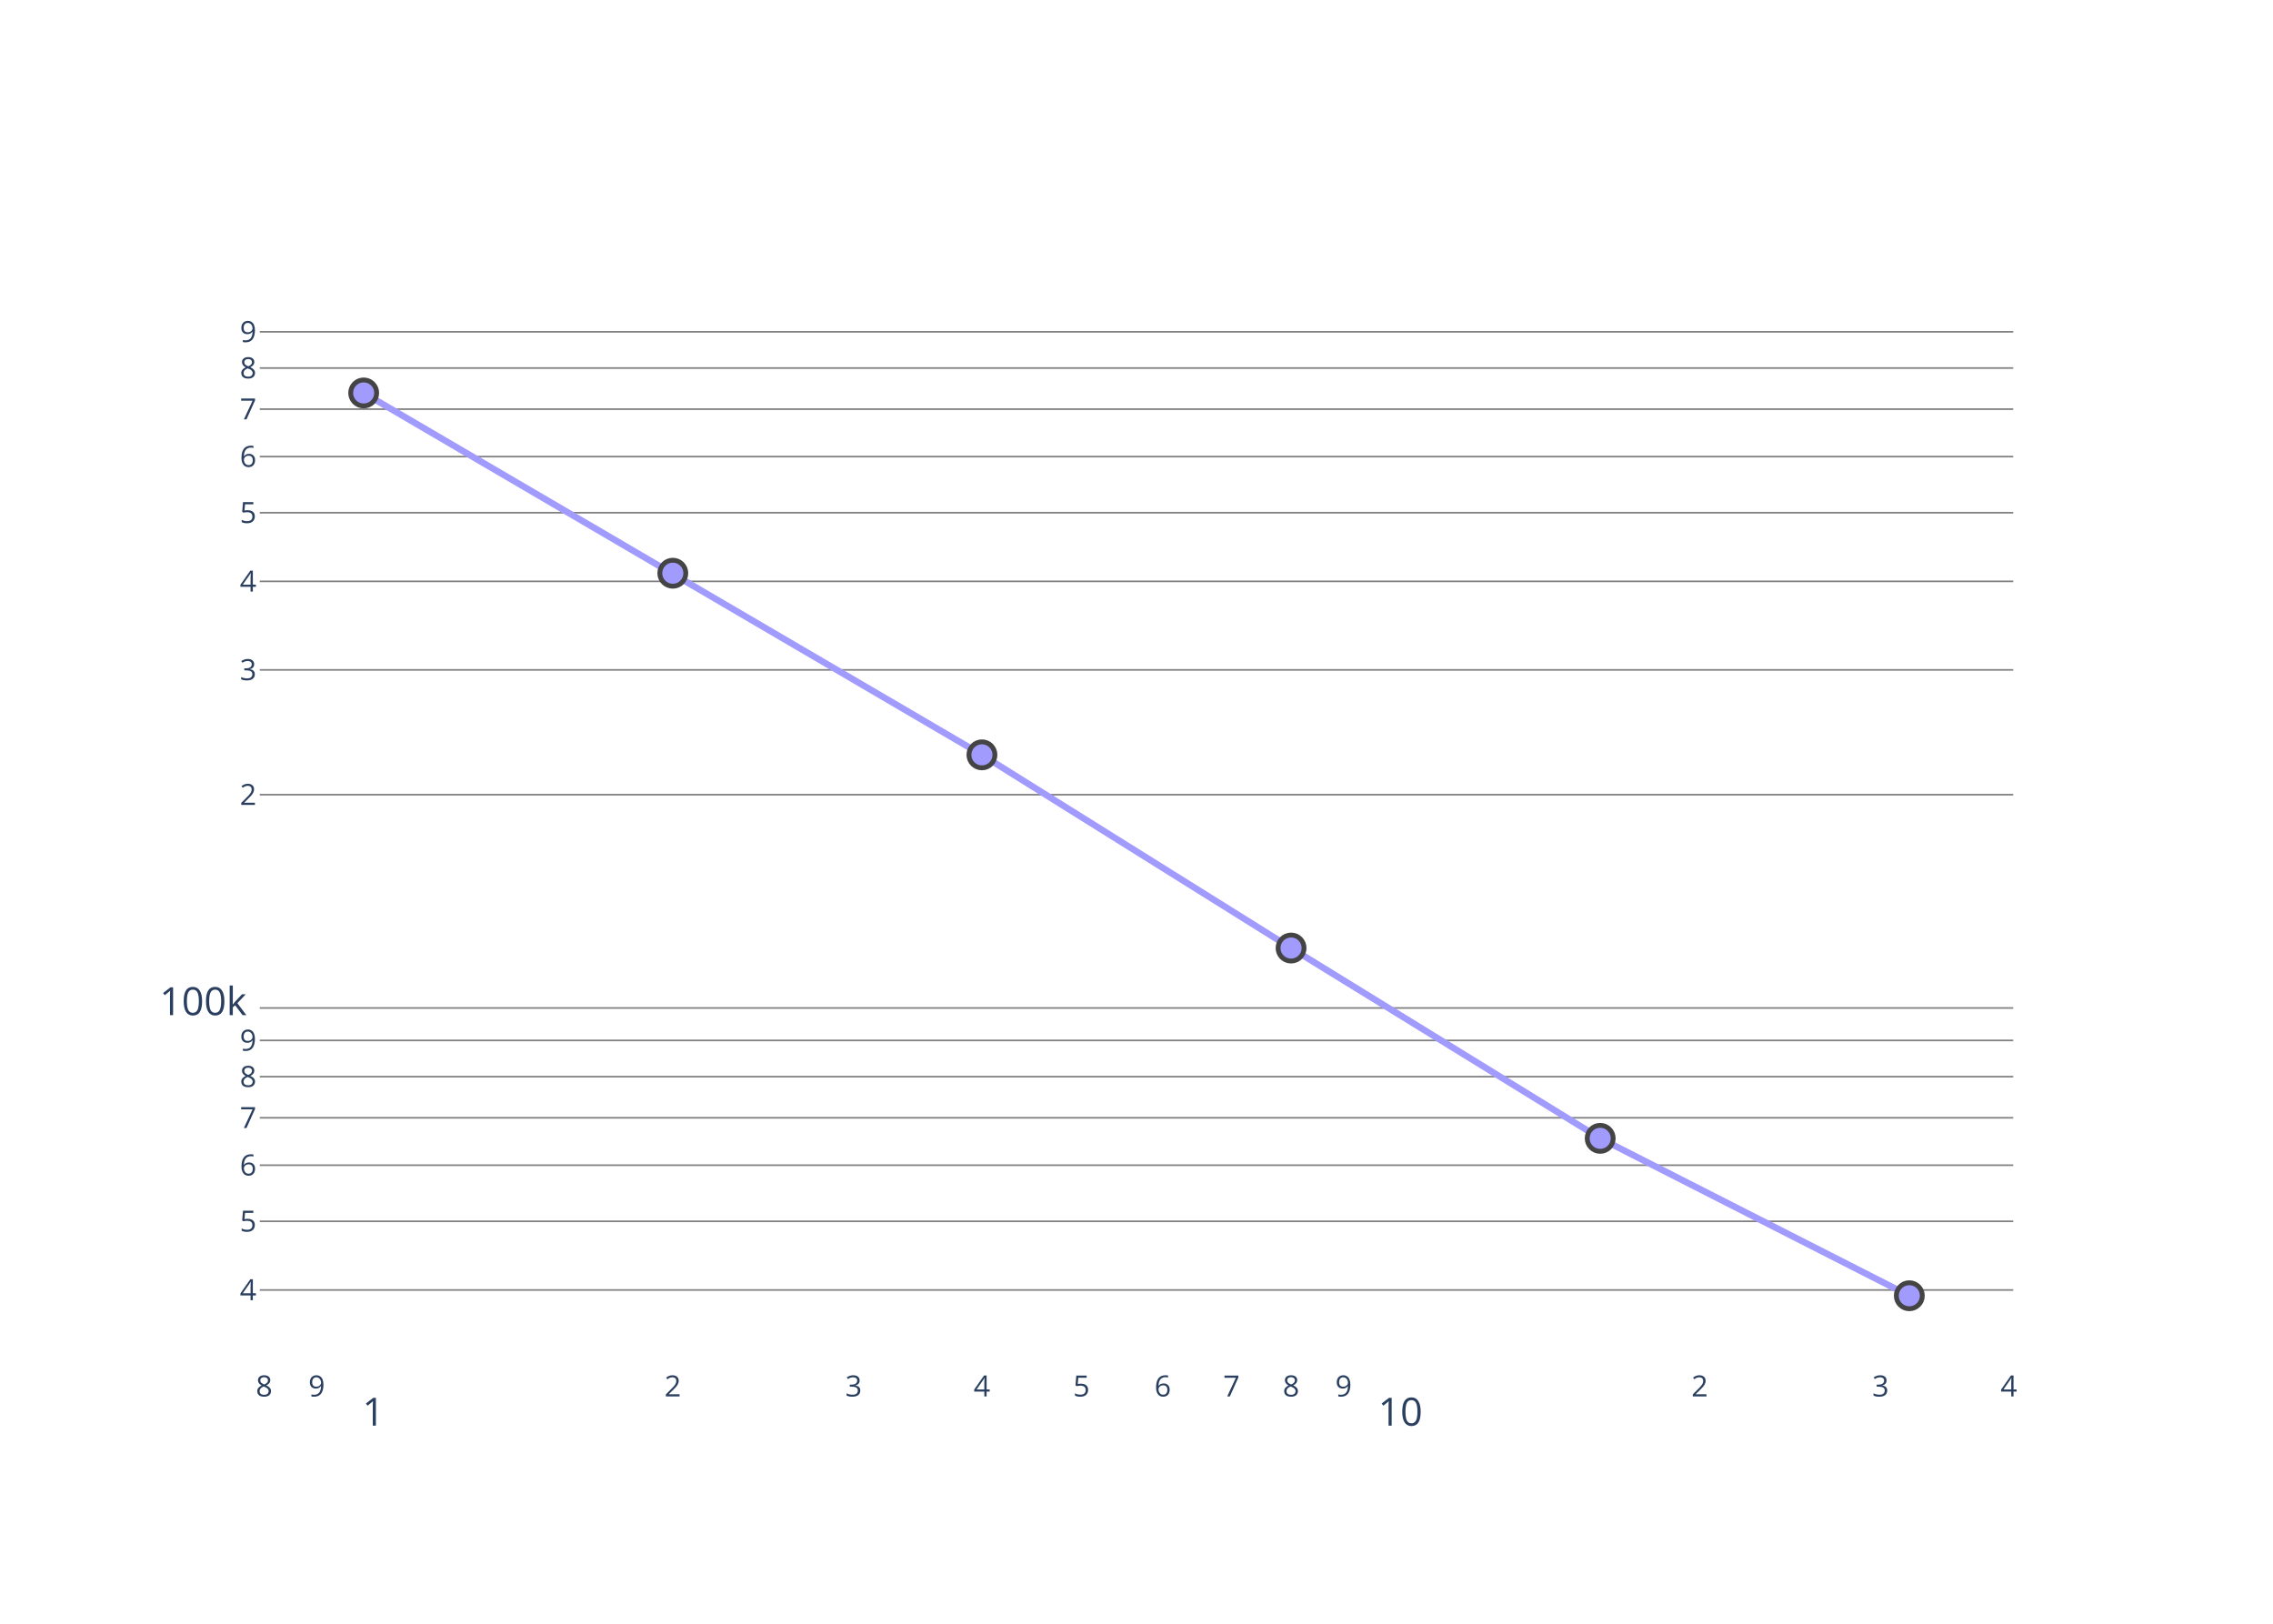
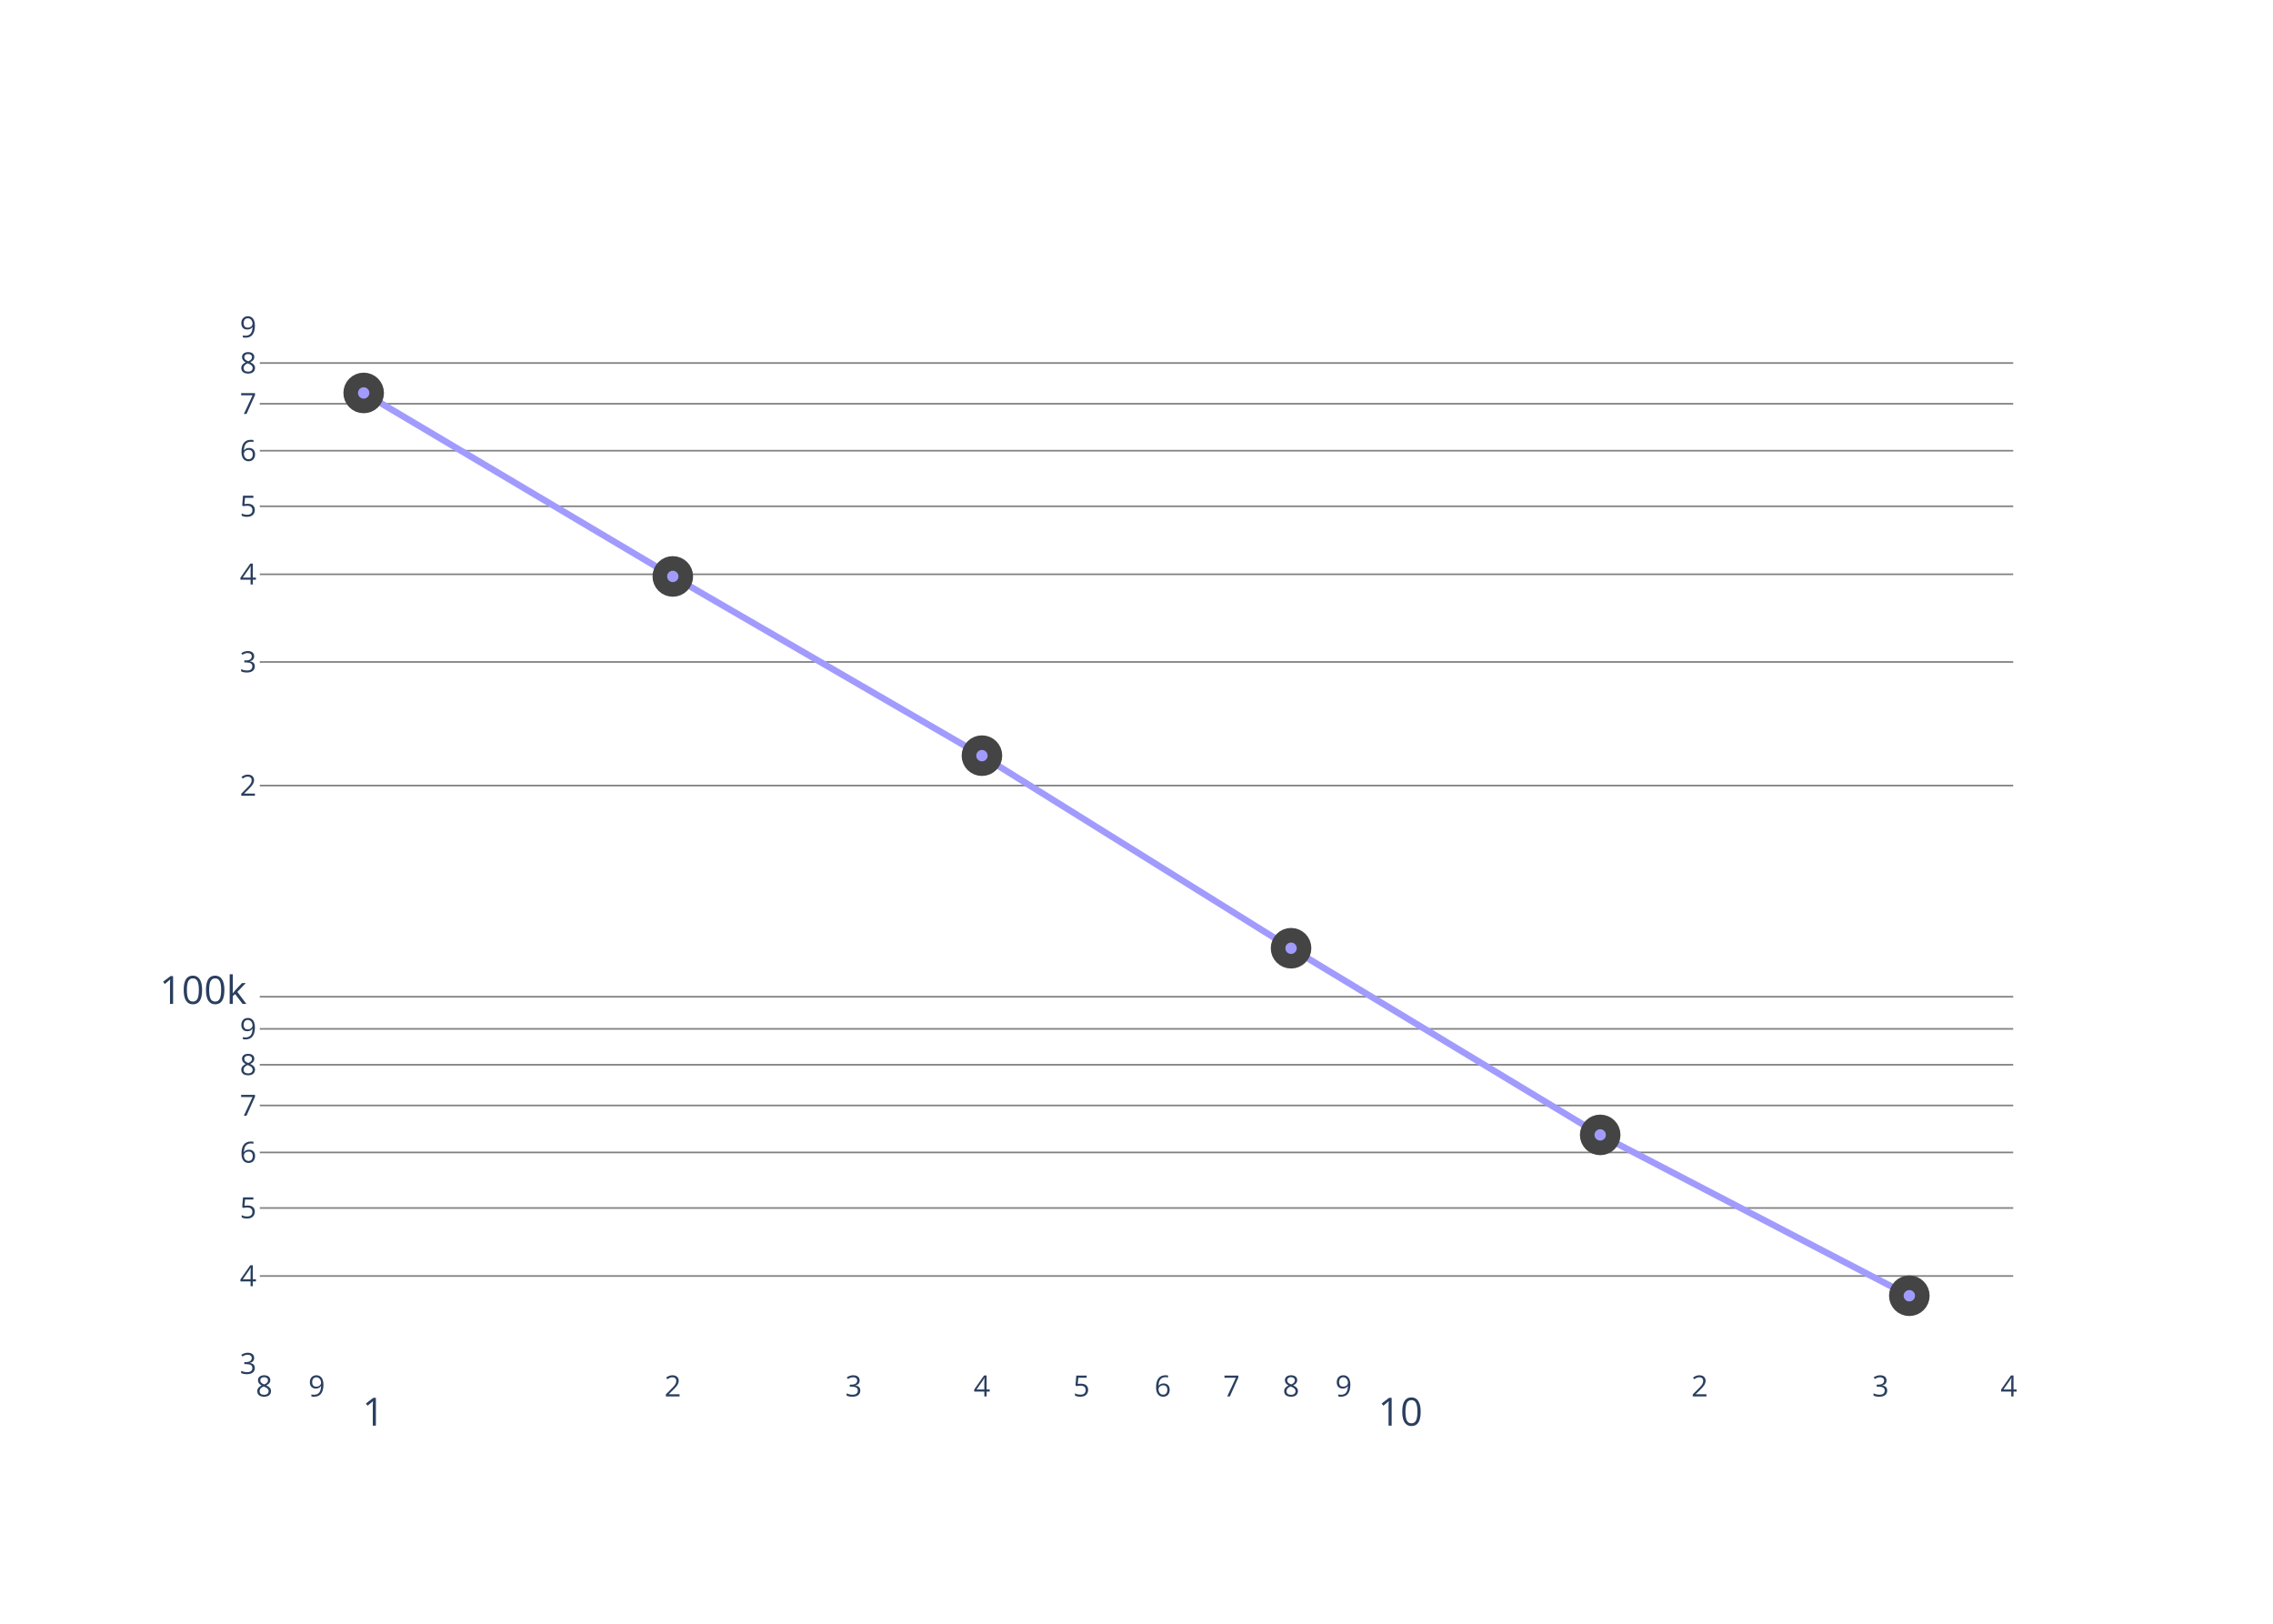
<svg xmlns="http://www.w3.org/2000/svg" class="main-svg" width="700" height="500" style="" viewBox="0 0 700 500">
  <rect x="0" y="0" width="700" height="500" style="fill: rgb(0, 0, 0); fill-opacity: 0;" />
-   <defs id="defs-adefb6">
+   <defs id="defs-1848a4">
    <g class="clips">
-       <clipPath id="clipadefb6xyplot" class="plotclip">
+       <clipPath id="clip1848a4xyplot" class="plotclip">
        <rect width="540" height="320" />
      </clipPath>
-       <clipPath class="axesclip" id="clipadefb6x">
+       <clipPath class="axesclip" id="clip1848a4x">
        <rect x="80" y="0" width="540" height="500" />
      </clipPath>
-       <clipPath class="axesclip" id="clipadefb6y">
+       <clipPath class="axesclip" id="clip1848a4y">
        <rect x="0" y="100" width="700" height="320" />
      </clipPath>
-       <clipPath class="axesclip" id="clipadefb6xy">
+       <clipPath class="axesclip" id="clip1848a4xy">
        <rect x="80" y="100" width="540" height="320" />
      </clipPath>
    </g>
    <g class="gradients" />
    <g class="patterns" />
  </defs>
  <g class="bglayer">
    <rect class="bg" x="80" y="100" width="540" height="320" style="fill: rgb(0, 0, 0); fill-opacity: 0; stroke-width: 0;" />
  </g>
  <g class="layer-below">
    <g class="imagelayer" />
    <g class="shapelayer" />
  </g>
  <g class="cartesianlayer">
    <g class="subplot xy">
      <g class="layer-subplot">
        <g class="shapelayer" />
        <g class="imagelayer" />
      </g>
      <g class="minor-gridlayer">
        <g class="x" />
        <g class="y" />
      </g>
      <g class="gridlayer">
        <g class="x">
          <path class="xgrid crisp" transform="translate(81.35,0)" d="M0,100v320" style="stroke: rgb(255, 255, 255); stroke-opacity: 1; stroke-width: 1px;" />
          <path class="xgrid crisp" transform="translate(97.53,0)" d="M0,100v320" style="stroke: rgb(255, 255, 255); stroke-opacity: 1; stroke-width: 1px;" />
          <path class="xgrid crisp" transform="translate(112,0)" d="M0,100v320" style="stroke: rgb(255, 255, 255); stroke-opacity: 1; stroke-width: 1px;" />
          <path class="xgrid crisp" transform="translate(207.2,0)" d="M0,100v320" style="stroke: rgb(255, 255, 255); stroke-opacity: 1; stroke-width: 1px;" />
          <path class="xgrid crisp" transform="translate(262.89,0)" d="M0,100v320" style="stroke: rgb(255, 255, 255); stroke-opacity: 1; stroke-width: 1px;" />
          <path class="xgrid crisp" transform="translate(302.4,0)" d="M0,100v320" style="stroke: rgb(255, 255, 255); stroke-opacity: 1; stroke-width: 1px;" />
          <path class="xgrid crisp" transform="translate(333.05,0)" d="M0,100v320" style="stroke: rgb(255, 255, 255); stroke-opacity: 1; stroke-width: 1px;" />
          <path class="xgrid crisp" transform="translate(358.09,0)" d="M0,100v320" style="stroke: rgb(255, 255, 255); stroke-opacity: 1; stroke-width: 1px;" />
          <path class="xgrid crisp" transform="translate(379.26,0)" d="M0,100v320" style="stroke: rgb(255, 255, 255); stroke-opacity: 1; stroke-width: 1px;" />
          <path class="xgrid crisp" transform="translate(397.6,0)" d="M0,100v320" style="stroke: rgb(255, 255, 255); stroke-opacity: 1; stroke-width: 1px;" />
          <path class="xgrid crisp" transform="translate(413.78,0)" d="M0,100v320" style="stroke: rgb(255, 255, 255); stroke-opacity: 1; stroke-width: 1px;" />
          <path class="xgrid crisp" transform="translate(428.25,0)" d="M0,100v320" style="stroke: rgb(255, 255, 255); stroke-opacity: 1; stroke-width: 1px;" />
          <path class="xgrid crisp" transform="translate(523.45,0)" d="M0,100v320" style="stroke: rgb(255, 255, 255); stroke-opacity: 1; stroke-width: 1px;" />
          <path class="xgrid crisp" transform="translate(579.14,0)" d="M0,100v320" style="stroke: rgb(255, 255, 255); stroke-opacity: 1; stroke-width: 1px;" />
          <path class="xgrid crisp" transform="translate(618.65,0)" d="M0,100v320" style="stroke: rgb(255, 255, 255); stroke-opacity: 1; stroke-width: 1px;" />
        </g>
        <g class="y">
-           <path class="ygrid crisp" transform="translate(0,397.23)" d="M80,0h540" style="stroke: rgb(128, 128, 128); stroke-opacity: 1; stroke-width: 0.5px;" />
-           <path class="ygrid crisp" transform="translate(0,376.08)" d="M80,0h540" style="stroke: rgb(128, 128, 128); stroke-opacity: 1; stroke-width: 0.5px;" />
-           <path class="ygrid crisp" transform="translate(0,358.8)" d="M80,0h540" style="stroke: rgb(128, 128, 128); stroke-opacity: 1; stroke-width: 0.5px;" />
-           <path class="ygrid crisp" transform="translate(0,344.2)" d="M80,0h540" style="stroke: rgb(128, 128, 128); stroke-opacity: 1; stroke-width: 0.5px;" />
-           <path class="ygrid crisp" transform="translate(0,331.54)" d="M80,0h540" style="stroke: rgb(128, 128, 128); stroke-opacity: 1; stroke-width: 0.5px;" />
-           <path class="ygrid crisp" transform="translate(0,320.38)" d="M80,0h540" style="stroke: rgb(128, 128, 128); stroke-opacity: 1; stroke-width: 0.5px;" />
-           <path class="ygrid crisp" transform="translate(0,310.39)" d="M80,0h540" style="stroke: rgb(128, 128, 128); stroke-opacity: 1; stroke-width: 0.5px;" />
-           <path class="ygrid crisp" transform="translate(0,244.71)" d="M80,0h540" style="stroke: rgb(128, 128, 128); stroke-opacity: 1; stroke-width: 0.5px;" />
-           <path class="ygrid crisp" transform="translate(0,206.28)" d="M80,0h540" style="stroke: rgb(128, 128, 128); stroke-opacity: 1; stroke-width: 0.5px;" />
-           <path class="ygrid crisp" transform="translate(0,179.02)" d="M80,0h540" style="stroke: rgb(128, 128, 128); stroke-opacity: 1; stroke-width: 0.5px;" />
-           <path class="ygrid crisp" transform="translate(0,157.88)" d="M80,0h540" style="stroke: rgb(128, 128, 128); stroke-opacity: 1; stroke-width: 0.5px;" />
-           <path class="ygrid crisp" transform="translate(0,140.6)" d="M80,0h540" style="stroke: rgb(128, 128, 128); stroke-opacity: 1; stroke-width: 0.5px;" />
-           <path class="ygrid crisp" transform="translate(0,125.99)" d="M80,0h540" style="stroke: rgb(128, 128, 128); stroke-opacity: 1; stroke-width: 0.5px;" />
-           <path class="ygrid crisp" transform="translate(0,113.33)" d="M80,0h540" style="stroke: rgb(128, 128, 128); stroke-opacity: 1; stroke-width: 0.5px;" />
-           <path class="ygrid crisp" transform="translate(0,102.17)" d="M80,0h540" style="stroke: rgb(128, 128, 128); stroke-opacity: 1; stroke-width: 0.5px;" />
+           <path class="ygrid crisp" transform="translate(0,392.92)" d="M80,0h540" style="stroke: rgb(128, 128, 128); stroke-opacity: 1; stroke-width: 0.5px;" />
+           <path class="ygrid crisp" transform="translate(0,371.98)" d="M80,0h540" style="stroke: rgb(128, 128, 128); stroke-opacity: 1; stroke-width: 0.5px;" />
+           <path class="ygrid crisp" transform="translate(0,354.87)" d="M80,0h540" style="stroke: rgb(128, 128, 128); stroke-opacity: 1; stroke-width: 0.5px;" />
+           <path class="ygrid crisp" transform="translate(0,340.4)" d="M80,0h540" style="stroke: rgb(128, 128, 128); stroke-opacity: 1; stroke-width: 0.5px;" />
+           <path class="ygrid crisp" transform="translate(0,327.87)" d="M80,0h540" style="stroke: rgb(128, 128, 128); stroke-opacity: 1; stroke-width: 0.5px;" />
+           <path class="ygrid crisp" transform="translate(0,316.82)" d="M80,0h540" style="stroke: rgb(128, 128, 128); stroke-opacity: 1; stroke-width: 0.5px;" />
+           <path class="ygrid crisp" transform="translate(0,306.93)" d="M80,0h540" style="stroke: rgb(128, 128, 128); stroke-opacity: 1; stroke-width: 0.5px;" />
+           <path class="ygrid crisp" transform="translate(0,241.89)" d="M80,0h540" style="stroke: rgb(128, 128, 128); stroke-opacity: 1; stroke-width: 0.5px;" />
+           <path class="ygrid crisp" transform="translate(0,203.84)" d="M80,0h540" style="stroke: rgb(128, 128, 128); stroke-opacity: 1; stroke-width: 0.5px;" />
+           <path class="ygrid crisp" transform="translate(0,176.84)" d="M80,0h540" style="stroke: rgb(128, 128, 128); stroke-opacity: 1; stroke-width: 0.5px;" />
+           <path class="ygrid crisp" transform="translate(0,155.9)" d="M80,0h540" style="stroke: rgb(128, 128, 128); stroke-opacity: 1; stroke-width: 0.5px;" />
+           <path class="ygrid crisp" transform="translate(0,138.79)" d="M80,0h540" style="stroke: rgb(128, 128, 128); stroke-opacity: 1; stroke-width: 0.5px;" />
+           <path class="ygrid crisp" transform="translate(0,124.33)" d="M80,0h540" style="stroke: rgb(128, 128, 128); stroke-opacity: 1; stroke-width: 0.5px;" />
+           <path class="ygrid crisp" transform="translate(0,111.79)" d="M80,0h540" style="stroke: rgb(128, 128, 128); stroke-opacity: 1; stroke-width: 0.5px;" />
        </g>
      </g>
      <g class="zerolinelayer" />
      <path class="xlines-below" />
      <path class="ylines-below" />
      <g class="overlines-below" />
      <g class="xaxislayer-below" />
      <g class="yaxislayer-below" />
      <g class="overaxes-below" />
-       <g class="plot" transform="translate(80,100)" clip-path="url(#clipadefb6xyplot)">
+       <g class="plot" transform="translate(80,100)" clip-path="url(#clip1848a4xyplot)">
        <g class="scatterlayer mlayer">
-           <g class="trace scatter traceff3978" style="stroke-miterlimit: 2; opacity: 1;">
+           <g class="trace scatter tracebd52ba" style="stroke-miterlimit: 2; opacity: 1;">
            <g class="fills" />
            <g class="errorbars" />
            <g class="lines">
-               <path class="js-line" d="M32,21L222.4,132.44L317.6,191.93L412.8,250.53L508,299" style="vector-effect: non-scaling-stroke; fill: none; stroke: rgb(162, 155, 254); stroke-opacity: 1; stroke-width: 2px; opacity: 1;" />
+               <path class="js-line" d="M32,21L127.2,77.5L222.4,132.69L317.6,191.99L412.8,249.47L508,299" style="vector-effect: non-scaling-stroke; fill: none; stroke: rgb(162, 155, 254); stroke-opacity: 1; stroke-width: 2px; opacity: 1;" />
            </g>
            <g class="points">
-               <path class="point" transform="translate(32,21)" d="M4,0A4,4 0 1,1 0,-4A4,4 0 0,1 4,0Z" style="opacity: 1; stroke-width: 1.5px; fill: rgb(162, 155, 254); fill-opacity: 1; stroke: rgb(68, 68, 68); stroke-opacity: 1;" />
-               <path class="point" transform="translate(127.2,76.51)" d="M4,0A4,4 0 1,1 0,-4A4,4 0 0,1 4,0Z" style="opacity: 1; stroke-width: 1.5px; fill: rgb(162, 155, 254); fill-opacity: 1; stroke: rgb(68, 68, 68); stroke-opacity: 1;" />
-               <path class="point" transform="translate(222.4,132.44)" d="M4,0A4,4 0 1,1 0,-4A4,4 0 0,1 4,0Z" style="opacity: 1; stroke-width: 1.5px; fill: rgb(162, 155, 254); fill-opacity: 1; stroke: rgb(68, 68, 68); stroke-opacity: 1;" />
-               <path class="point" transform="translate(317.6,191.93)" d="M4,0A4,4 0 1,1 0,-4A4,4 0 0,1 4,0Z" style="opacity: 1; stroke-width: 1.5px; fill: rgb(162, 155, 254); fill-opacity: 1; stroke: rgb(68, 68, 68); stroke-opacity: 1;" />
-               <path class="point" transform="translate(412.8,250.53)" d="M4,0A4,4 0 1,1 0,-4A4,4 0 0,1 4,0Z" style="opacity: 1; stroke-width: 1.5px; fill: rgb(162, 155, 254); fill-opacity: 1; stroke: rgb(68, 68, 68); stroke-opacity: 1;" />
-               <path class="point" transform="translate(508,299)" d="M4,0A4,4 0 1,1 0,-4A4,4 0 0,1 4,0Z" style="opacity: 1; stroke-width: 1.5px; fill: rgb(162, 155, 254); fill-opacity: 1; stroke: rgb(68, 68, 68); stroke-opacity: 1;" />
+               <path class="point" transform="translate(32,21)" d="M4,0A4,4 0 1,1 0,-4A4,4 0 0,1 4,0Z" style="opacity: 1; stroke-width: 4.5px; fill: rgb(162, 155, 254); fill-opacity: 1; stroke: rgb(68, 68, 68); stroke-opacity: 1;" />
+               <path class="point" transform="translate(127.2,77.5)" d="M4,0A4,4 0 1,1 0,-4A4,4 0 0,1 4,0Z" style="opacity: 1; stroke-width: 4.5px; fill: rgb(162, 155, 254); fill-opacity: 1; stroke: rgb(68, 68, 68); stroke-opacity: 1;" />
+               <path class="point" transform="translate(222.4,132.69)" d="M4,0A4,4 0 1,1 0,-4A4,4 0 0,1 4,0Z" style="opacity: 1; stroke-width: 4.5px; fill: rgb(162, 155, 254); fill-opacity: 1; stroke: rgb(68, 68, 68); stroke-opacity: 1;" />
+               <path class="point" transform="translate(317.6,191.99)" d="M4,0A4,4 0 1,1 0,-4A4,4 0 0,1 4,0Z" style="opacity: 1; stroke-width: 4.5px; fill: rgb(162, 155, 254); fill-opacity: 1; stroke: rgb(68, 68, 68); stroke-opacity: 1;" />
+               <path class="point" transform="translate(412.8,249.47)" d="M4,0A4,4 0 1,1 0,-4A4,4 0 0,1 4,0Z" style="opacity: 1; stroke-width: 4.5px; fill: rgb(162, 155, 254); fill-opacity: 1; stroke: rgb(68, 68, 68); stroke-opacity: 1;" />
+               <path class="point" transform="translate(508,299)" d="M4,0A4,4 0 1,1 0,-4A4,4 0 0,1 4,0Z" style="opacity: 1; stroke-width: 4.5px; fill: rgb(162, 155, 254); fill-opacity: 1; stroke: rgb(68, 68, 68); stroke-opacity: 1;" />
            </g>
            <g class="text" />
          </g>
        </g>
      </g>
      <g class="overplot" />
      <path class="xlines-above crisp" d="M0,0" style="fill: none;" />
      <path class="ylines-above crisp" d="M0,0" style="fill: none;" />
      <g class="overlines-above" />
      <g class="xaxislayer-above">
        <g class="xtick">
          <text text-anchor="middle" x="0" y="430" transform="translate(81.35,0)" style="font-family: 'Open Sans', verdana, arial, sans-serif; font-size: 9px; fill: rgb(42, 63, 95); fill-opacity: 1; white-space: pre; opacity: 1;">8</text>
        </g>
        <g class="xtick">
          <text text-anchor="middle" x="0" y="430" style="font-family: 'Open Sans', verdana, arial, sans-serif; font-size: 9px; fill: rgb(42, 63, 95); fill-opacity: 1; white-space: pre; opacity: 1;" transform="translate(97.53,0)">9</text>
        </g>
        <g class="xtick">
          <text text-anchor="middle" x="3" y="439" style="font-family: 'Open Sans', verdana, arial, sans-serif; font-size: 12px; fill: rgb(42, 63, 95); fill-opacity: 1; white-space: pre; opacity: 1;" transform="translate(112,0)">1</text>
        </g>
        <g class="xtick">
          <text text-anchor="middle" x="0" y="430" style="font-family: 'Open Sans', verdana, arial, sans-serif; font-size: 9px; fill: rgb(42, 63, 95); fill-opacity: 1; white-space: pre; opacity: 1;" transform="translate(207.2,0)">2</text>
        </g>
        <g class="xtick">
          <text text-anchor="middle" x="0" y="430" style="font-family: 'Open Sans', verdana, arial, sans-serif; font-size: 9px; fill: rgb(42, 63, 95); fill-opacity: 1; white-space: pre; opacity: 1;" transform="translate(262.89,0)">3</text>
        </g>
        <g class="xtick">
          <text text-anchor="middle" x="0" y="430" style="font-family: 'Open Sans', verdana, arial, sans-serif; font-size: 9px; fill: rgb(42, 63, 95); fill-opacity: 1; white-space: pre; opacity: 1;" transform="translate(302.4,0)">4</text>
        </g>
        <g class="xtick">
          <text text-anchor="middle" x="0" y="430" style="font-family: 'Open Sans', verdana, arial, sans-serif; font-size: 9px; fill: rgb(42, 63, 95); fill-opacity: 1; white-space: pre; opacity: 1;" transform="translate(333.05,0)">5</text>
        </g>
        <g class="xtick">
          <text text-anchor="middle" x="0" y="430" style="font-family: 'Open Sans', verdana, arial, sans-serif; font-size: 9px; fill: rgb(42, 63, 95); fill-opacity: 1; white-space: pre; opacity: 1;" transform="translate(358.09,0)">6</text>
        </g>
        <g class="xtick">
          <text text-anchor="middle" x="0" y="430" style="font-family: 'Open Sans', verdana, arial, sans-serif; font-size: 9px; fill: rgb(42, 63, 95); fill-opacity: 1; white-space: pre; opacity: 1;" transform="translate(379.26,0)">7</text>
        </g>
        <g class="xtick">
          <text text-anchor="middle" x="0" y="430" style="font-family: 'Open Sans', verdana, arial, sans-serif; font-size: 9px; fill: rgb(42, 63, 95); fill-opacity: 1; white-space: pre; opacity: 1;" transform="translate(397.6,0)">8</text>
        </g>
        <g class="xtick">
          <text text-anchor="middle" x="0" y="430" style="font-family: 'Open Sans', verdana, arial, sans-serif; font-size: 9px; fill: rgb(42, 63, 95); fill-opacity: 1; white-space: pre; opacity: 1;" transform="translate(413.78,0)">9</text>
        </g>
        <g class="xtick">
          <text text-anchor="middle" x="3" y="439" style="font-family: 'Open Sans', verdana, arial, sans-serif; font-size: 12px; fill: rgb(42, 63, 95); fill-opacity: 1; white-space: pre; opacity: 1;" transform="translate(428.25,0)">10</text>
        </g>
        <g class="xtick">
          <text text-anchor="middle" x="0" y="430" style="font-family: 'Open Sans', verdana, arial, sans-serif; font-size: 9px; fill: rgb(42, 63, 95); fill-opacity: 1; white-space: pre; opacity: 1;" transform="translate(523.45,0)">2</text>
        </g>
        <g class="xtick">
          <text text-anchor="middle" x="0" y="430" style="font-family: 'Open Sans', verdana, arial, sans-serif; font-size: 9px; fill: rgb(42, 63, 95); fill-opacity: 1; white-space: pre; opacity: 1;" transform="translate(579.14,0)">3</text>
        </g>
        <g class="xtick">
          <text text-anchor="middle" x="0" y="430" style="font-family: 'Open Sans', verdana, arial, sans-serif; font-size: 9px; fill: rgb(42, 63, 95); fill-opacity: 1; white-space: pre; opacity: 1;" transform="translate(618.65,0)">4</text>
        </g>
      </g>
      <g class="yaxislayer-above">
        <g class="ytick">
-           <text text-anchor="end" x="79" y="3.15" transform="translate(0,397.23)" style="font-family: 'Open Sans', verdana, arial, sans-serif; font-size: 9px; fill: rgb(42, 63, 95); fill-opacity: 1; white-space: pre; opacity: 1;">4</text>
-         </g>
-         <g class="ytick">
-           <text text-anchor="end" x="79" y="3.15" style="font-family: 'Open Sans', verdana, arial, sans-serif; font-size: 9px; fill: rgb(42, 63, 95); fill-opacity: 1; white-space: pre; opacity: 1;" transform="translate(0,376.08)">5</text>
-         </g>
-         <g class="ytick">
-           <text text-anchor="end" x="79" y="3.15" style="font-family: 'Open Sans', verdana, arial, sans-serif; font-size: 9px; fill: rgb(42, 63, 95); fill-opacity: 1; white-space: pre; opacity: 1;" transform="translate(0,358.8)">6</text>
-         </g>
-         <g class="ytick">
-           <text text-anchor="end" x="79" y="3.15" style="font-family: 'Open Sans', verdana, arial, sans-serif; font-size: 9px; fill: rgb(42, 63, 95); fill-opacity: 1; white-space: pre; opacity: 1;" transform="translate(0,344.2)">7</text>
-         </g>
-         <g class="ytick">
-           <text text-anchor="end" x="79" y="3.15" style="font-family: 'Open Sans', verdana, arial, sans-serif; font-size: 9px; fill: rgb(42, 63, 95); fill-opacity: 1; white-space: pre; opacity: 1;" transform="translate(0,331.54)">8</text>
-         </g>
-         <g class="ytick">
-           <text text-anchor="end" x="79" y="3.15" style="font-family: 'Open Sans', verdana, arial, sans-serif; font-size: 9px; fill: rgb(42, 63, 95); fill-opacity: 1; white-space: pre; opacity: 1;" transform="translate(0,320.38)">9</text>
-         </g>
-         <g class="ytick">
-           <text text-anchor="end" x="76" y="2.2" style="font-family: 'Open Sans', verdana, arial, sans-serif; font-size: 12px; fill: rgb(42, 63, 95); fill-opacity: 1; white-space: pre; opacity: 1;" transform="translate(0,310.39)">100k</text>
-         </g>
-         <g class="ytick">
-           <text text-anchor="end" x="79" y="3.15" style="font-family: 'Open Sans', verdana, arial, sans-serif; font-size: 9px; fill: rgb(42, 63, 95); fill-opacity: 1; white-space: pre; opacity: 1;" transform="translate(0,244.71)">2</text>
-         </g>
-         <g class="ytick">
-           <text text-anchor="end" x="79" y="3.15" style="font-family: 'Open Sans', verdana, arial, sans-serif; font-size: 9px; fill: rgb(42, 63, 95); fill-opacity: 1; white-space: pre; opacity: 1;" transform="translate(0,206.28)">3</text>
-         </g>
-         <g class="ytick">
-           <text text-anchor="end" x="79" y="3.15" style="font-family: 'Open Sans', verdana, arial, sans-serif; font-size: 9px; fill: rgb(42, 63, 95); fill-opacity: 1; white-space: pre; opacity: 1;" transform="translate(0,179.02)">4</text>
-         </g>
-         <g class="ytick">
-           <text text-anchor="end" x="79" y="3.15" style="font-family: 'Open Sans', verdana, arial, sans-serif; font-size: 9px; fill: rgb(42, 63, 95); fill-opacity: 1; white-space: pre; opacity: 1;" transform="translate(0,157.88)">5</text>
-         </g>
-         <g class="ytick">
-           <text text-anchor="end" x="79" y="3.15" style="font-family: 'Open Sans', verdana, arial, sans-serif; font-size: 9px; fill: rgb(42, 63, 95); fill-opacity: 1; white-space: pre; opacity: 1;" transform="translate(0,140.6)">6</text>
-         </g>
-         <g class="ytick">
-           <text text-anchor="end" x="79" y="3.15" style="font-family: 'Open Sans', verdana, arial, sans-serif; font-size: 9px; fill: rgb(42, 63, 95); fill-opacity: 1; white-space: pre; opacity: 1;" transform="translate(0,125.99)">7</text>
-         </g>
-         <g class="ytick">
-           <text text-anchor="end" x="79" y="3.15" style="font-family: 'Open Sans', verdana, arial, sans-serif; font-size: 9px; fill: rgb(42, 63, 95); fill-opacity: 1; white-space: pre; opacity: 1;" transform="translate(0,113.33)">8</text>
-         </g>
-         <g class="ytick">
-           <text text-anchor="end" x="79" y="3.15" style="font-family: 'Open Sans', verdana, arial, sans-serif; font-size: 9px; fill: rgb(42, 63, 95); fill-opacity: 1; white-space: pre; opacity: 1;" transform="translate(0,102.17)">9</text>
+           <text text-anchor="end" x="79" y="3.15" transform="translate(0,419.91)" style="font-family: 'Open Sans', verdana, arial, sans-serif; font-size: 9px; fill: rgb(42, 63, 95); fill-opacity: 1; white-space: pre; opacity: 1;">3</text>
+         </g>
+         <g class="ytick">
+           <text text-anchor="end" x="79" y="3.15" style="font-family: 'Open Sans', verdana, arial, sans-serif; font-size: 9px; fill: rgb(42, 63, 95); fill-opacity: 1; white-space: pre; opacity: 1;" transform="translate(0,392.92)">4</text>
+         </g>
+         <g class="ytick">
+           <text text-anchor="end" x="79" y="3.15" style="font-family: 'Open Sans', verdana, arial, sans-serif; font-size: 9px; fill: rgb(42, 63, 95); fill-opacity: 1; white-space: pre; opacity: 1;" transform="translate(0,371.98)">5</text>
+         </g>
+         <g class="ytick">
+           <text text-anchor="end" x="79" y="3.15" style="font-family: 'Open Sans', verdana, arial, sans-serif; font-size: 9px; fill: rgb(42, 63, 95); fill-opacity: 1; white-space: pre; opacity: 1;" transform="translate(0,354.87)">6</text>
+         </g>
+         <g class="ytick">
+           <text text-anchor="end" x="79" y="3.15" style="font-family: 'Open Sans', verdana, arial, sans-serif; font-size: 9px; fill: rgb(42, 63, 95); fill-opacity: 1; white-space: pre; opacity: 1;" transform="translate(0,340.4)">7</text>
+         </g>
+         <g class="ytick">
+           <text text-anchor="end" x="79" y="3.15" style="font-family: 'Open Sans', verdana, arial, sans-serif; font-size: 9px; fill: rgb(42, 63, 95); fill-opacity: 1; white-space: pre; opacity: 1;" transform="translate(0,327.87)">8</text>
+         </g>
+         <g class="ytick">
+           <text text-anchor="end" x="79" y="3.15" style="font-family: 'Open Sans', verdana, arial, sans-serif; font-size: 9px; fill: rgb(42, 63, 95); fill-opacity: 1; white-space: pre; opacity: 1;" transform="translate(0,316.82)">9</text>
+         </g>
+         <g class="ytick">
+           <text text-anchor="end" x="76" y="2.2" style="font-family: 'Open Sans', verdana, arial, sans-serif; font-size: 12px; fill: rgb(42, 63, 95); fill-opacity: 1; white-space: pre; opacity: 1;" transform="translate(0,306.93)">100k</text>
+         </g>
+         <g class="ytick">
+           <text text-anchor="end" x="79" y="3.15" style="font-family: 'Open Sans', verdana, arial, sans-serif; font-size: 9px; fill: rgb(42, 63, 95); fill-opacity: 1; white-space: pre; opacity: 1;" transform="translate(0,241.89)">2</text>
+         </g>
+         <g class="ytick">
+           <text text-anchor="end" x="79" y="3.15" style="font-family: 'Open Sans', verdana, arial, sans-serif; font-size: 9px; fill: rgb(42, 63, 95); fill-opacity: 1; white-space: pre; opacity: 1;" transform="translate(0,203.84)">3</text>
+         </g>
+         <g class="ytick">
+           <text text-anchor="end" x="79" y="3.15" style="font-family: 'Open Sans', verdana, arial, sans-serif; font-size: 9px; fill: rgb(42, 63, 95); fill-opacity: 1; white-space: pre; opacity: 1;" transform="translate(0,176.84)">4</text>
+         </g>
+         <g class="ytick">
+           <text text-anchor="end" x="79" y="3.15" style="font-family: 'Open Sans', verdana, arial, sans-serif; font-size: 9px; fill: rgb(42, 63, 95); fill-opacity: 1; white-space: pre; opacity: 1;" transform="translate(0,155.9)">5</text>
+         </g>
+         <g class="ytick">
+           <text text-anchor="end" x="79" y="3.15" style="font-family: 'Open Sans', verdana, arial, sans-serif; font-size: 9px; fill: rgb(42, 63, 95); fill-opacity: 1; white-space: pre; opacity: 1;" transform="translate(0,138.79)">6</text>
+         </g>
+         <g class="ytick">
+           <text text-anchor="end" x="79" y="3.15" style="font-family: 'Open Sans', verdana, arial, sans-serif; font-size: 9px; fill: rgb(42, 63, 95); fill-opacity: 1; white-space: pre; opacity: 1;" transform="translate(0,124.33)">7</text>
+         </g>
+         <g class="ytick">
+           <text text-anchor="end" x="79" y="3.15" style="font-family: 'Open Sans', verdana, arial, sans-serif; font-size: 9px; fill: rgb(42, 63, 95); fill-opacity: 1; white-space: pre; opacity: 1;" transform="translate(0,111.79)">8</text>
+         </g>
+         <g class="ytick">
+           <text text-anchor="end" x="79" y="3.15" style="font-family: 'Open Sans', verdana, arial, sans-serif; font-size: 9px; fill: rgb(42, 63, 95); fill-opacity: 1; white-space: pre; opacity: 1;" transform="translate(0,100.74)">9</text>
        </g>
      </g>
      <g class="overaxes-above" />
    </g>
  </g>
  <g class="polarlayer" />
  <g class="smithlayer" />
  <g class="ternarylayer" />
  <g class="geolayer" />
  <g class="funnelarealayer" />
  <g class="pielayer" />
  <g class="iciclelayer" />
  <g class="treemaplayer" />
  <g class="sunburstlayer" />
  <g class="glimages" />
-   <defs id="topdefs-adefb6">
+   <defs id="topdefs-1848a4">
    <g class="clips" />
  </defs>
  <g class="layer-above">
    <g class="imagelayer" />
    <g class="shapelayer" />
  </g>
  <g class="infolayer">
    <g class="g-gtitle" />
    <g class="g-xtitle" />
    <g class="g-ytitle" />
  </g>
</svg>
